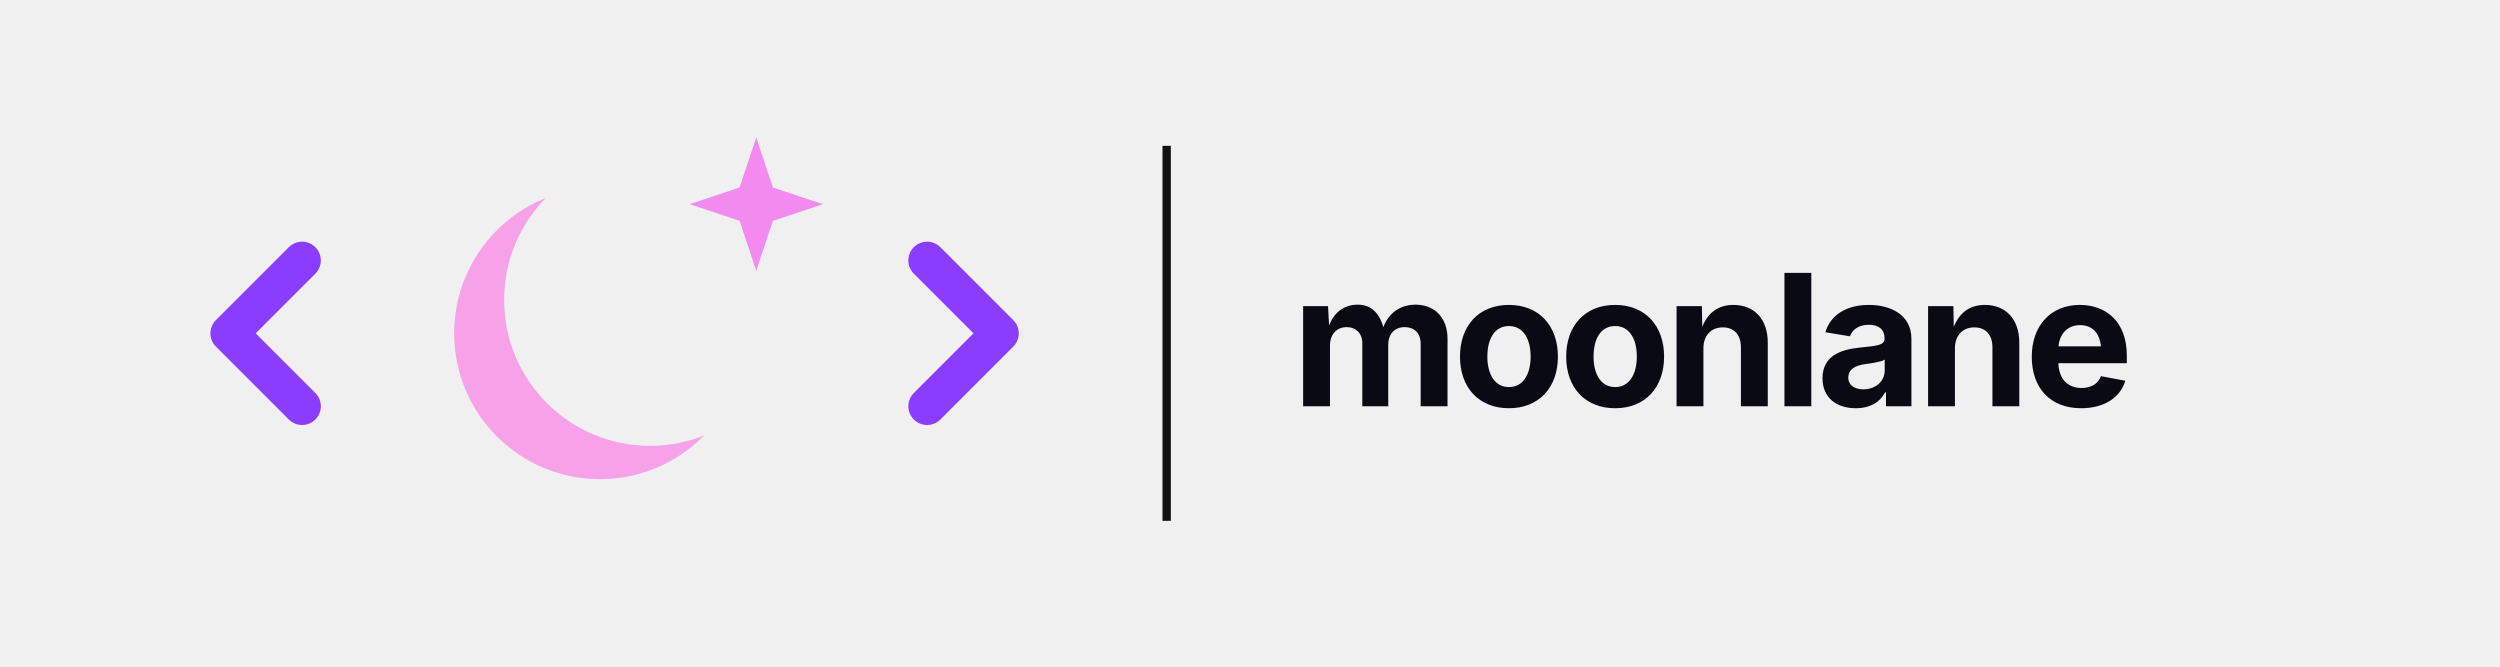
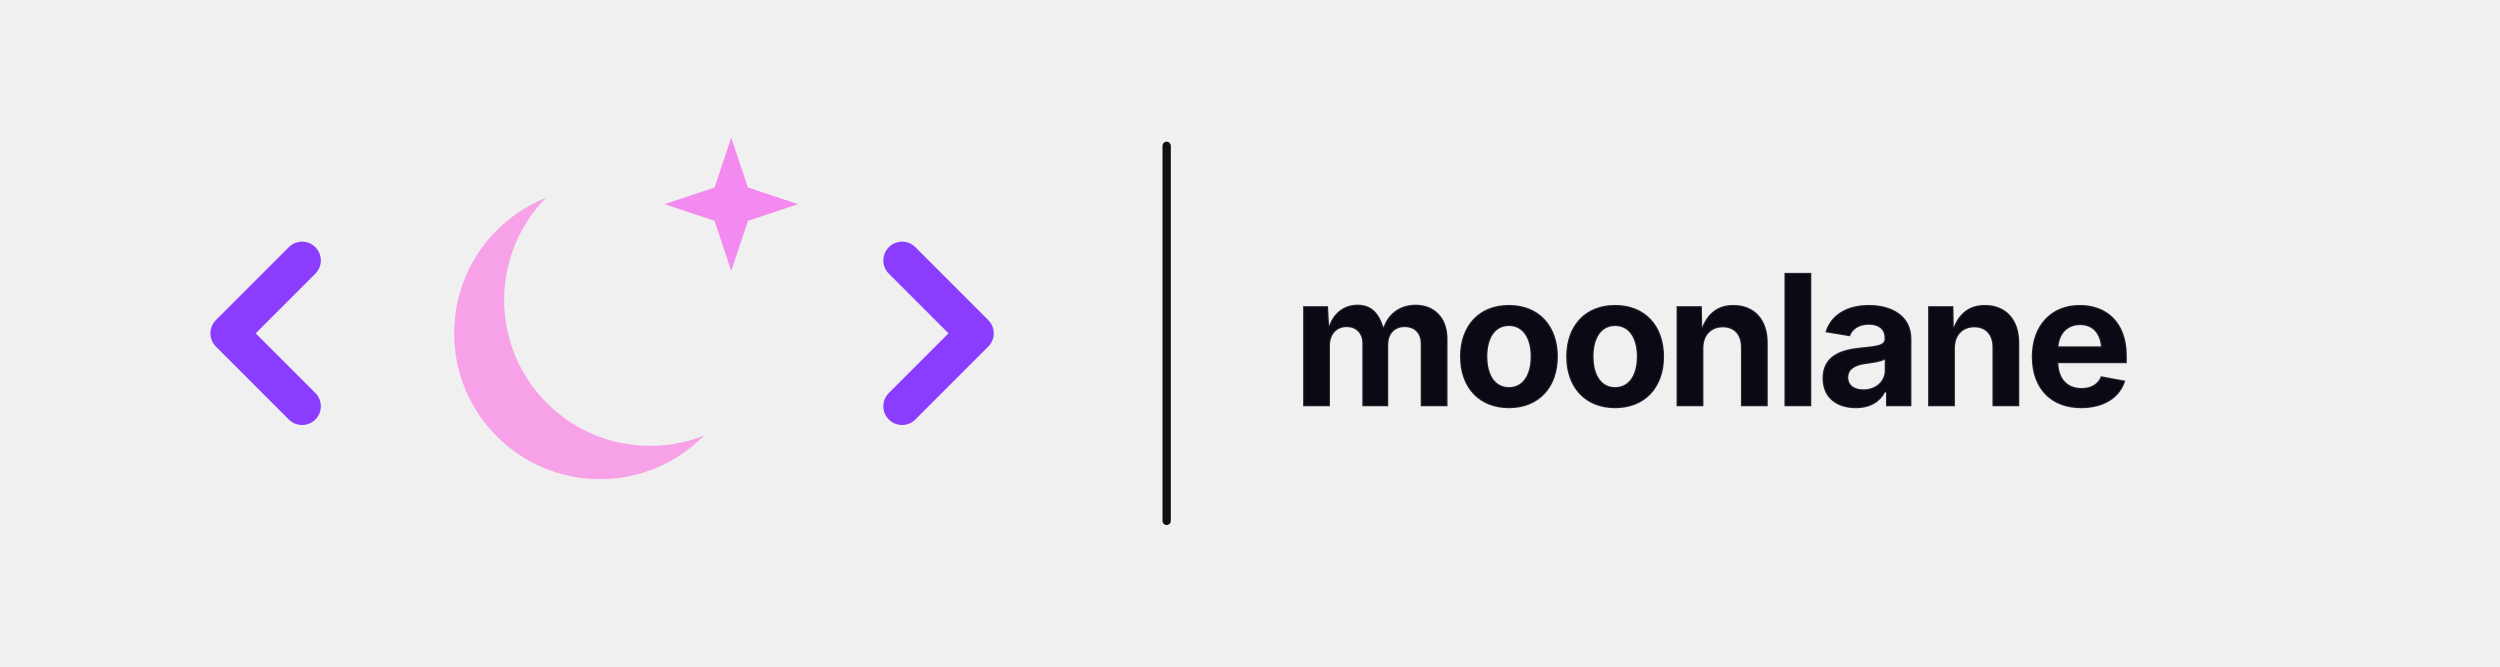
<svg xmlns="http://www.w3.org/2000/svg" width="1200" height="320" viewBox="0 0 1200 320" fill="none">
  <path d="M110 160 L145 125 M110 160 L145 195" stroke="#8B3DFF" stroke-width="18" stroke-linecap="round" stroke-linejoin="round" />
  <mask id="crescent-mask">
    <rect x="0" y="0" width="1200" height="320" fill="white" />
    <circle cx="312" cy="144" r="70" fill="black" />
  </mask>
  <g>
    <circle cx="288" cy="160" r="70" fill="#F7A1E8" mask="url(#crescent-mask)" />
  </g>
-   <path d="M363 66            L371 90            L395 98            L371 106            L363 130            L355 106            L331 98            L355 90 Z" fill="#F38AEF" />
-   <path d="M445 125 L480 160 M445 195 L480 160" stroke="#8B3DFF" stroke-width="18" stroke-linecap="round" stroke-linejoin="round" />
-   <line x1="560" y1="70" x2="560" y2="250" stroke="#111111" stroke-width="4" />
-   <text x="620" y="195" font-family="Inter, Arial, Helvetica, sans-serif" font-size="88" font-weight="700" fill="#0A0A14" letter-spacing="-3">
-     moonlane
-   </text>
+   <path d="M351 66            L359 90            L383 98            L359 106            L351 130            L343 106            L319 98            L343 90 Z" fill="#F38AEF" />
+   <path d="M433 125 L468 160 M433 195 L468 160" stroke="#8B3DFF" stroke-width="18" stroke-linecap="round" stroke-linejoin="round" />
+   <line x1="560" y1="70" x2="560" y2="250" stroke="#FFFFFF" stroke-width="6" stroke-opacity="0.12" stroke-linecap="round" />
+   <line x1="560" y1="70" x2="560" y2="250" stroke="#111111" stroke-width="4" stroke-linecap="round" />
+   <text x="620" y="195" font-family="Inter, Arial, Helvetica, sans-serif" font-size="88" font-weight="700" fill="#0A0A14" letter-spacing="-3" stroke="#FFFFFF" stroke-width="1" stroke-opacity="0.12" stroke-linejoin="round">
+   moonlane
+ </text>
</svg>
